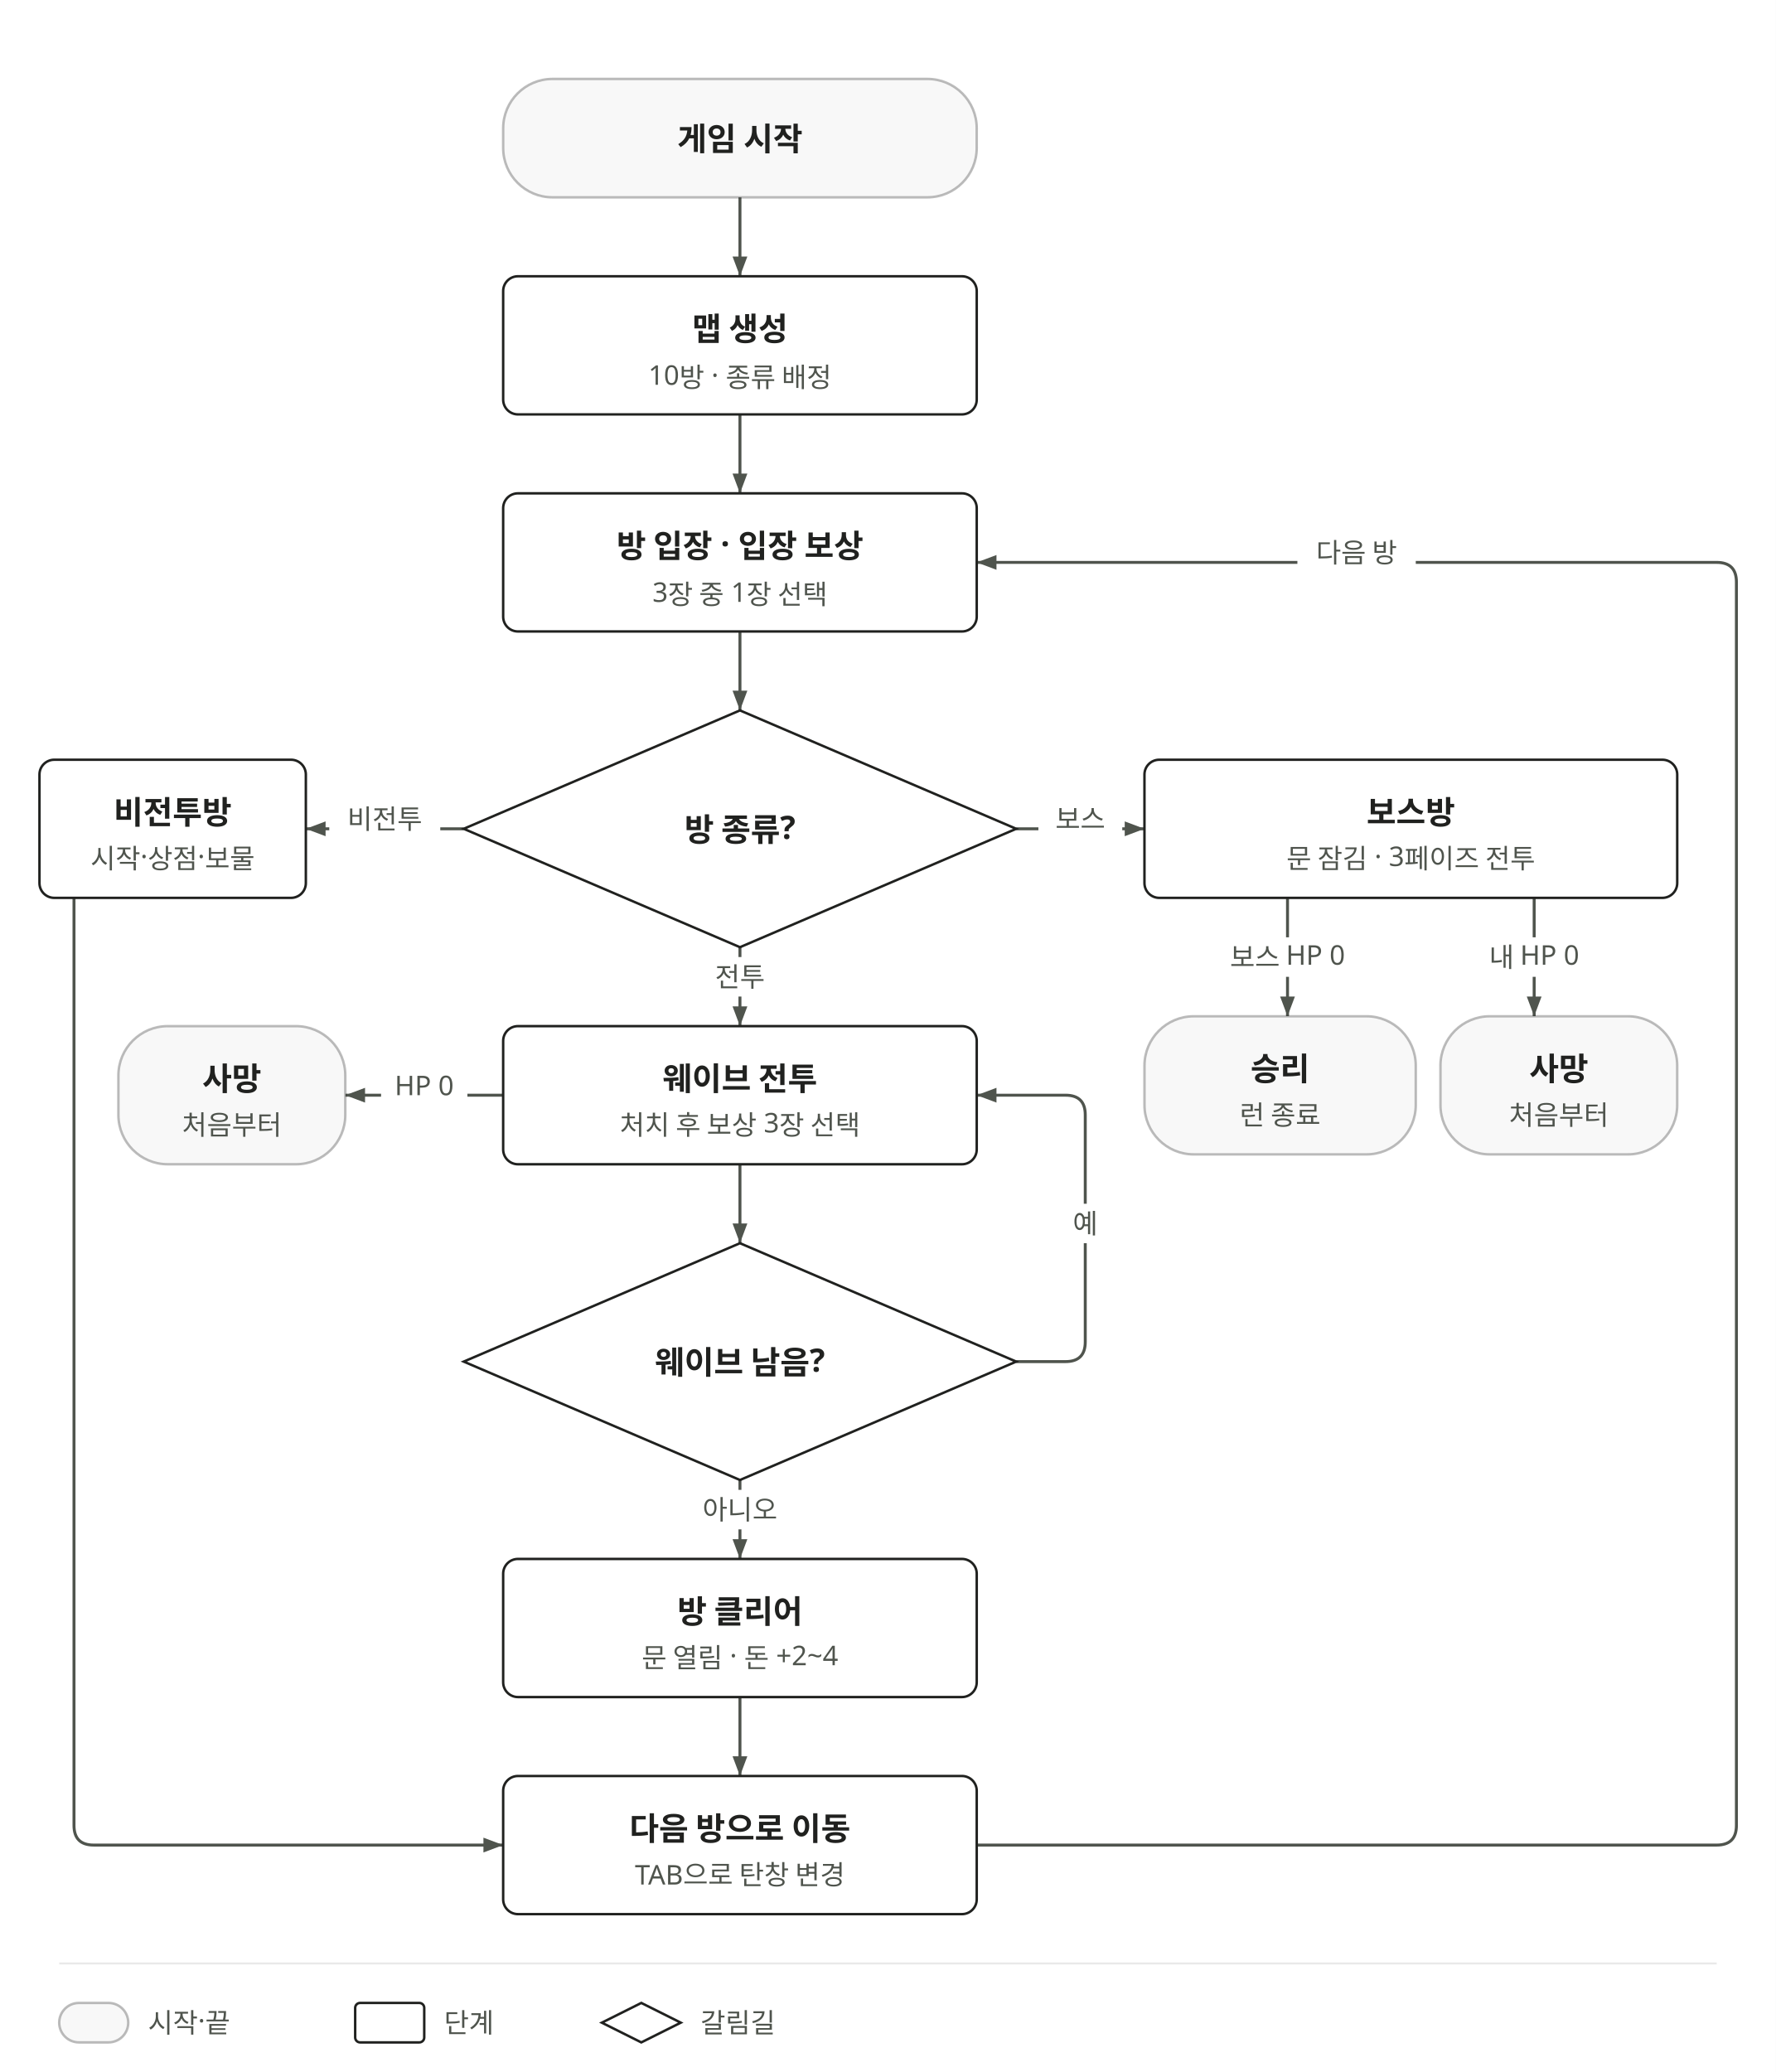
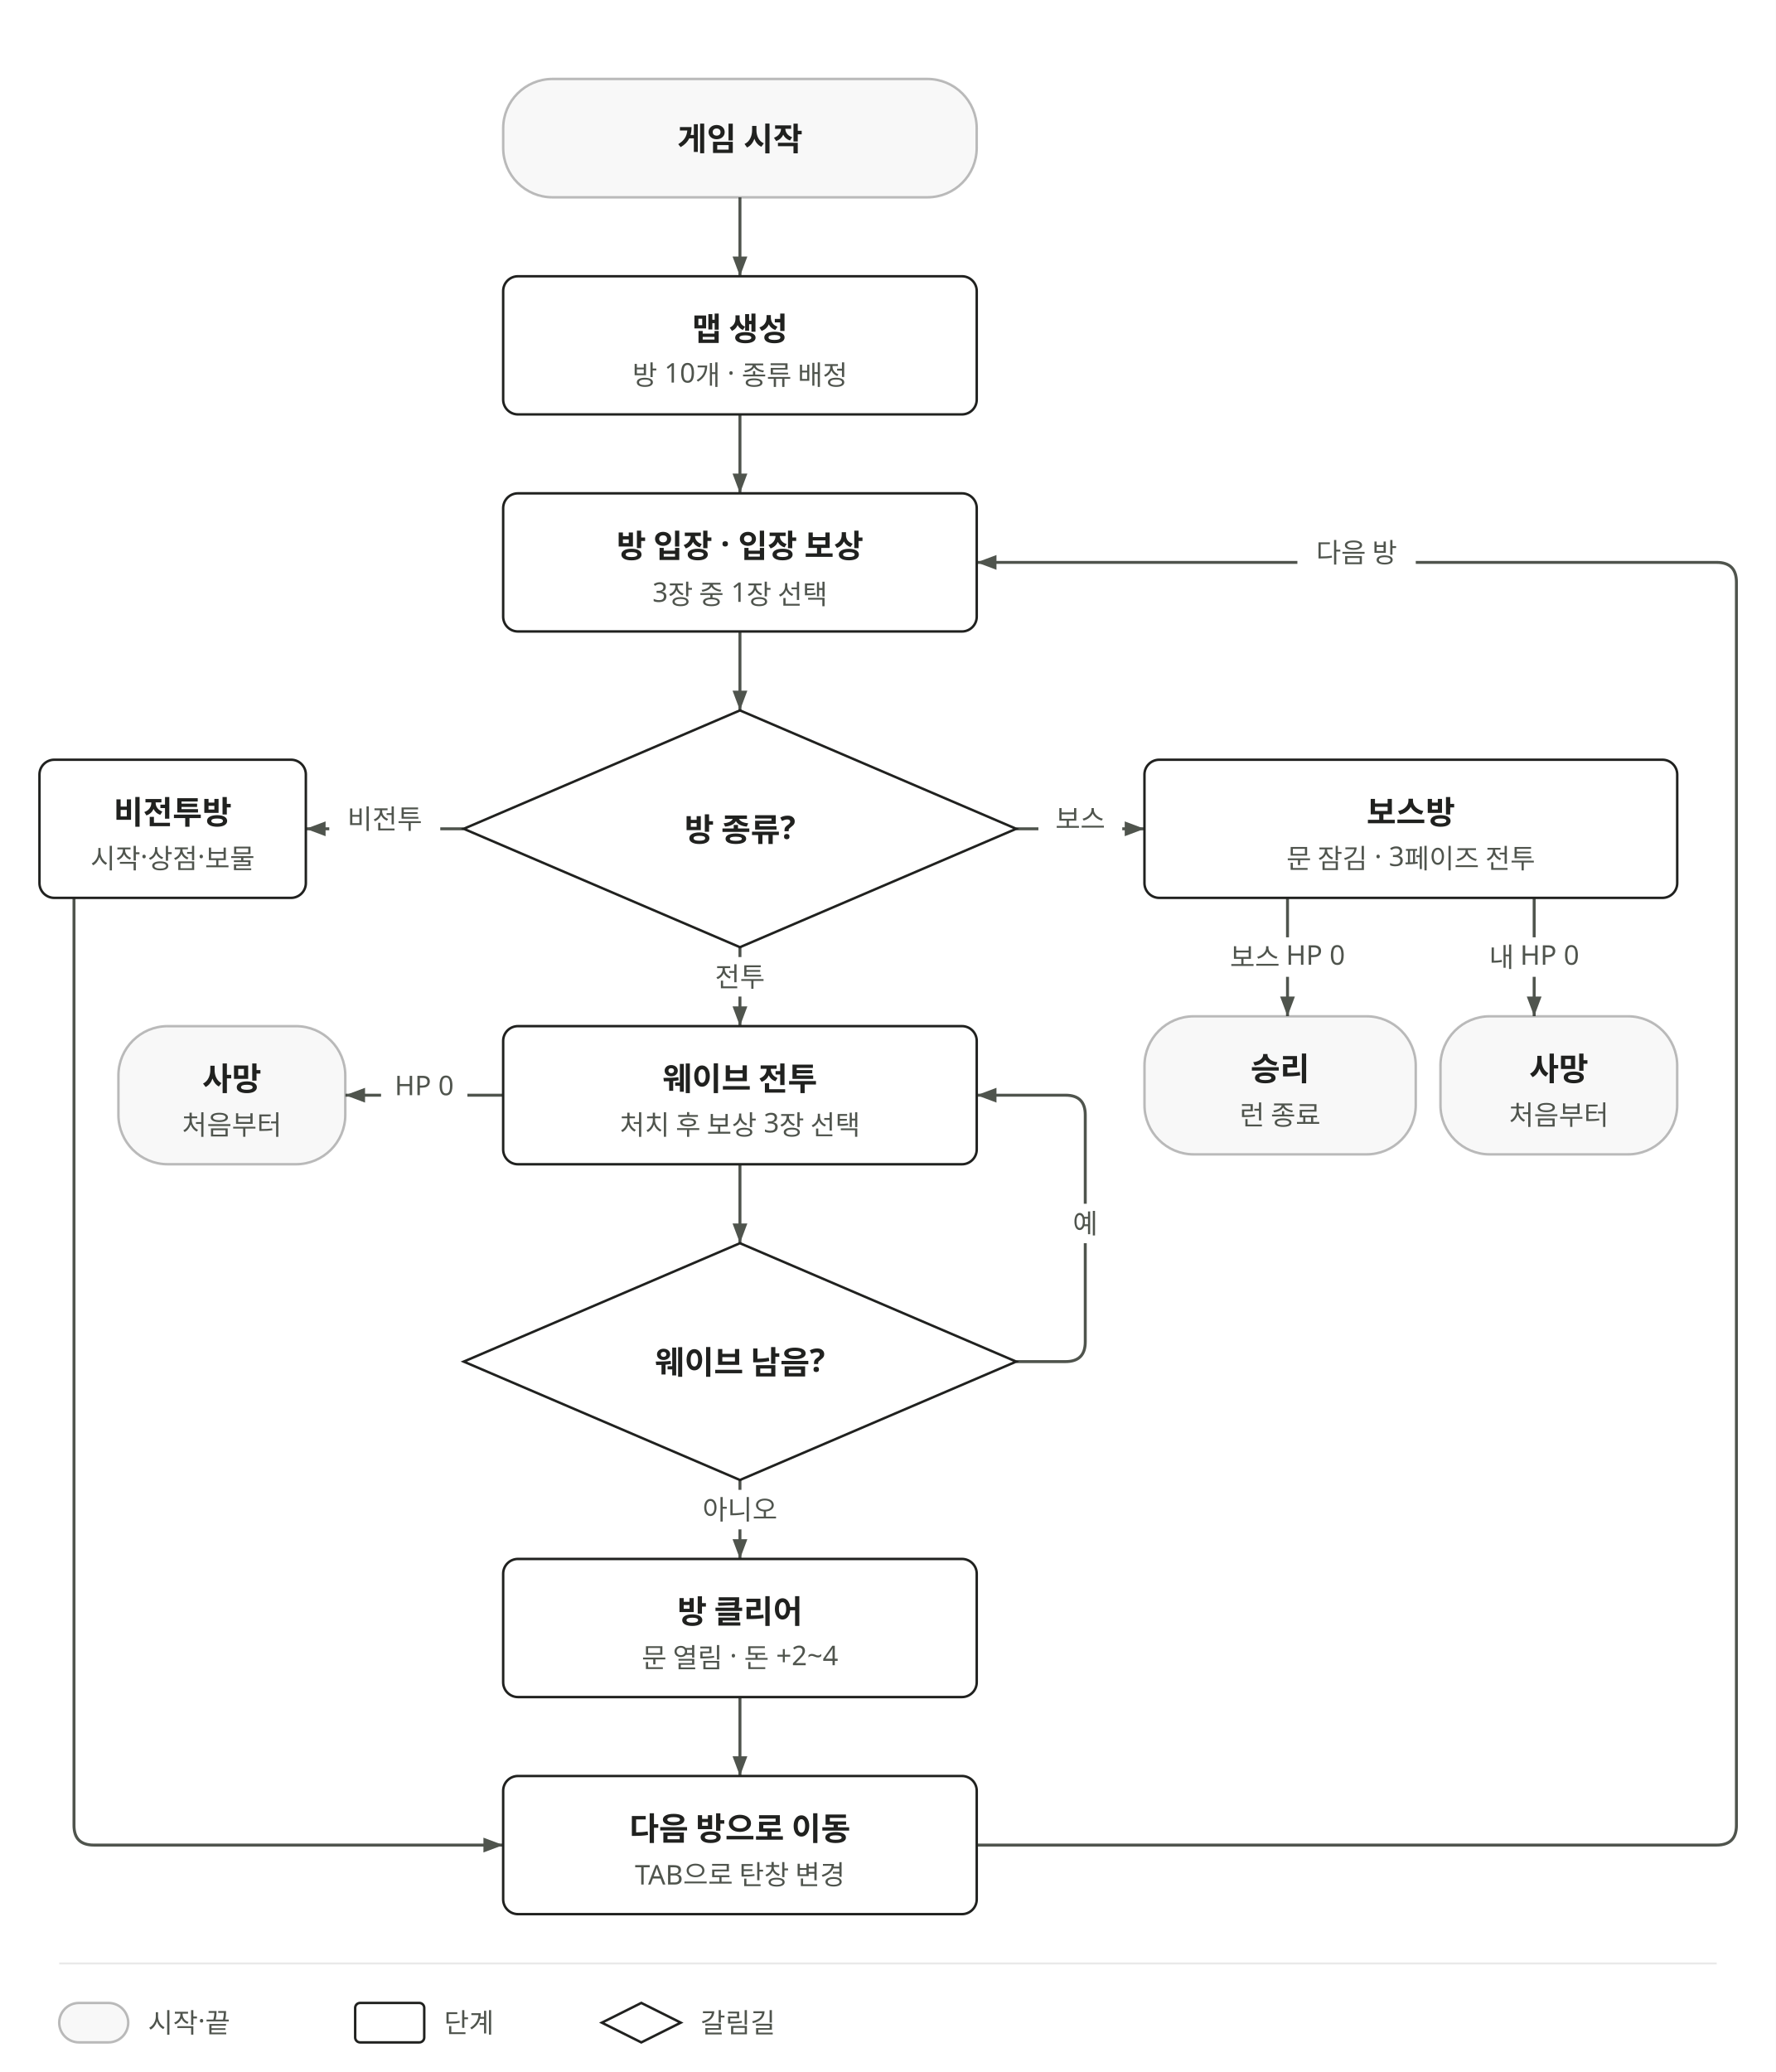
<svg xmlns="http://www.w3.org/2000/svg" viewBox="0 0 720 840">
  <rect width="100%" height="100%" fill="#ffffff" />
  <path d="M300,80 L300,112" fill="none" stroke="#4f544d" stroke-width="1.2" />
  <polygon points="300,112 297,104 303,104" fill="#4f544d" />
  <path d="M300,168 L300,200" fill="none" stroke="#4f544d" stroke-width="1.2" />
  <polygon points="300,200 297,192 303,192" fill="#4f544d" />
  <path d="M300,256 L300,288" fill="none" stroke="#4f544d" stroke-width="1.2" />
  <polygon points="300,288 297,280 303,280" fill="#4f544d" />
  <path d="M188,336 L124,336" fill="none" stroke="#4f544d" stroke-width="1.2" />
  <polygon points="124,336 132,333 132,339" fill="#4f544d" />
  <path d="M412,336 L464,336" fill="none" stroke="#4f544d" stroke-width="1.2" />
  <polygon points="464,336 456,333 456,339" fill="#4f544d" />
  <path d="M300,384 L300,416" fill="none" stroke="#4f544d" stroke-width="1.2" />
  <polygon points="300,416 297,408 303,408" fill="#4f544d" />
  <path d="M204,444 L140,444" fill="none" stroke="#4f544d" stroke-width="1.2" />
  <polygon points="140,444 148,441 148,447" fill="#4f544d" />
  <path d="M300,472 L300,504" fill="none" stroke="#4f544d" stroke-width="1.2" />
  <polygon points="300,504 297,496 303,496" fill="#4f544d" />
  <path d="M412,552 L432,552 Q440,552 440,544 L440,452 Q440,444 432,444 L396,444" fill="none" stroke="#4f544d" stroke-width="1.2" />
  <polygon points="396,444 404,441 404,447" fill="#4f544d" />
  <path d="M300,600 L300,632" fill="none" stroke="#4f544d" stroke-width="1.2" />
  <polygon points="300,632 297,624 303,624" fill="#4f544d" />
  <path d="M300,688 L300,720" fill="none" stroke="#4f544d" stroke-width="1.2" />
  <polygon points="300,720 297,712 303,712" fill="#4f544d" />
  <path d="M30,364 L30,740 Q30,748 38,748 L204,748" fill="none" stroke="#4f544d" stroke-width="1.2" />
  <polygon points="204,748 196,745 196,751" fill="#4f544d" />
  <path d="M396,748 L696,748 Q704,748 704,740 L704,236 Q704,228 696,228 L396,228" fill="none" stroke="#4f544d" stroke-width="1.2" />
  <polygon points="396,228 404,225 404,231" fill="#4f544d" />
  <path d="M522,364 L522,412" fill="none" stroke="#4f544d" stroke-width="1.2" />
  <polygon points="522,412 519,404 525,404" fill="#4f544d" />
  <path d="M622,364 L622,412" fill="none" stroke="#4f544d" stroke-width="1.2" />
  <polygon points="622,412 619,404 625,404" fill="#4f544d" />
  <rect x="133.5" y="324" width="45" height="16" rx="2" fill="#ffffff" />
  <text x="156" y="336" fill="#4f544d" font-size="11" font-weight="500" font-family="'Noto Sans KR', 'Apple SD Gothic Neo', 'Malgun Gothic', sans-serif" text-anchor="middle">비전투</text>
  <rect x="421" y="324" width="34" height="16" rx="2" fill="#ffffff" />
  <text x="438" y="336" fill="#4f544d" font-size="11" font-weight="500" font-family="'Noto Sans KR', 'Apple SD Gothic Neo', 'Malgun Gothic', sans-serif" text-anchor="middle">보스</text>
  <rect x="283" y="388" width="34" height="16" rx="2" fill="#ffffff" />
  <text x="300" y="400" fill="#4f544d" font-size="11" font-weight="500" font-family="'Noto Sans KR', 'Apple SD Gothic Neo', 'Malgun Gothic', sans-serif" text-anchor="middle">전투</text>
  <rect x="154.5" y="432" width="35" height="16" rx="2" fill="#ffffff" />
  <text x="172" y="444" fill="#4f544d" font-size="11" font-weight="500" font-family="'Noto Sans KR', 'Apple SD Gothic Neo', 'Malgun Gothic', sans-serif" text-anchor="middle">HP 0</text>
  <rect x="428.5" y="488" width="23" height="16" rx="2" fill="#ffffff" />
  <text x="440" y="500" fill="#4f544d" font-size="11" font-weight="500" font-family="'Noto Sans KR', 'Apple SD Gothic Neo', 'Malgun Gothic', sans-serif" text-anchor="middle">예</text>
  <rect x="277.5" y="604" width="45" height="16" rx="2" fill="#ffffff" />
  <text x="300" y="616" fill="#4f544d" font-size="11" font-weight="500" font-family="'Noto Sans KR', 'Apple SD Gothic Neo', 'Malgun Gothic', sans-serif" text-anchor="middle">아니오</text>
  <rect x="526" y="216" width="48" height="16" rx="2" fill="#ffffff" />
  <text x="550" y="228" fill="#4f544d" font-size="11" font-weight="500" font-family="'Noto Sans KR', 'Apple SD Gothic Neo', 'Malgun Gothic', sans-serif" text-anchor="middle">다음 방</text>
  <rect x="492" y="380" width="60" height="16" rx="2" fill="#ffffff" />
  <text x="522" y="392" fill="#4f544d" font-size="11" font-weight="500" font-family="'Noto Sans KR', 'Apple SD Gothic Neo', 'Malgun Gothic', sans-serif" text-anchor="middle">보스 HP 0</text>
  <rect x="597.5" y="380" width="49" height="16" rx="2" fill="#ffffff" />
  <text x="622" y="392" fill="#4f544d" font-size="11" font-weight="500" font-family="'Noto Sans KR', 'Apple SD Gothic Neo', 'Malgun Gothic', sans-serif" text-anchor="middle">내 HP 0</text>
  <rect x="204" y="32" width="192" height="48" rx="20" fill="#ffffff" />
  <rect x="204" y="32" width="192" height="48" rx="20" fill="rgba(32,33,31,.03)" stroke="rgba(32,33,31,.30)" stroke-width="1" />
  <text x="300" y="61" fill="#20211f" font-size="13" font-weight="800" font-family="'Noto Sans KR', 'Apple SD Gothic Neo', 'Malgun Gothic', sans-serif" text-anchor="middle">게임 시작</text>
  <rect x="204" y="112" width="192" height="56" rx="6" fill="#ffffff" />
  <rect x="204" y="112" width="192" height="56" rx="6" fill="#ffffff" stroke="#20211f" stroke-width="1" />
  <text x="300" y="138" fill="#20211f" font-size="13" font-weight="800" font-family="'Noto Sans KR', 'Apple SD Gothic Neo', 'Malgun Gothic', sans-serif" text-anchor="middle">맵 생성</text>
-   <text x="300" y="156" fill="#4f544d" font-size="11" font-weight="500" font-family="'Noto Sans KR', 'Apple SD Gothic Neo', 'Malgun Gothic', sans-serif" text-anchor="middle">10방 · 종류 배정</text>
+   <text x="300" y="156" fill="#4f544d" font-size="11" font-weight="500" font-family="'Noto Sans KR', 'Apple SD Gothic Neo', 'Malgun Gothic', sans-serif" text-anchor="middle">방 10개 · 종류 배정</text>
  <rect x="204" y="200" width="192" height="56" rx="6" fill="#ffffff" />
  <rect x="204" y="200" width="192" height="56" rx="6" fill="#ffffff" stroke="#20211f" stroke-width="1" />
  <text x="300" y="226" fill="#20211f" font-size="13" font-weight="800" font-family="'Noto Sans KR', 'Apple SD Gothic Neo', 'Malgun Gothic', sans-serif" text-anchor="middle">방 입장 · 입장 보상</text>
  <text x="300" y="244" fill="#4f544d" font-size="11" font-weight="500" font-family="'Noto Sans KR', 'Apple SD Gothic Neo', 'Malgun Gothic', sans-serif" text-anchor="middle">3장 중 1장 선택</text>
  <polygon points="300,288 412,336 300,384 188,336" fill="#ffffff" stroke="#20211f" stroke-width="1" />
  <text x="300" y="341" fill="#20211f" font-size="13" font-weight="800" font-family="'Noto Sans KR', 'Apple SD Gothic Neo', 'Malgun Gothic', sans-serif" text-anchor="middle">방 종류?</text>
  <rect x="16" y="308" width="108" height="56" rx="6" fill="#ffffff" />
  <rect x="16" y="308" width="108" height="56" rx="6" fill="#ffffff" stroke="#20211f" stroke-width="1" />
  <text x="70" y="334" fill="#20211f" font-size="13" font-weight="800" font-family="'Noto Sans KR', 'Apple SD Gothic Neo', 'Malgun Gothic', sans-serif" text-anchor="middle">비전투방</text>
  <text x="70" y="352" fill="#4f544d" font-size="11" font-weight="500" font-family="'Noto Sans KR', 'Apple SD Gothic Neo', 'Malgun Gothic', sans-serif" text-anchor="middle">시작·상점·보물</text>
  <rect x="464" y="308" width="216" height="56" rx="6" fill="#ffffff" />
  <rect x="464" y="308" width="216" height="56" rx="6" fill="#ffffff" stroke="#20211f" stroke-width="1" />
  <text x="572" y="334" fill="#20211f" font-size="13" font-weight="800" font-family="'Noto Sans KR', 'Apple SD Gothic Neo', 'Malgun Gothic', sans-serif" text-anchor="middle">보스방</text>
  <text x="572" y="352" fill="#4f544d" font-size="11" font-weight="500" font-family="'Noto Sans KR', 'Apple SD Gothic Neo', 'Malgun Gothic', sans-serif" text-anchor="middle">문 잠김 · 3페이즈 전투</text>
  <rect x="464" y="412" width="110" height="56" rx="20" fill="#ffffff" />
  <rect x="464" y="412" width="110" height="56" rx="20" fill="rgba(32,33,31,.03)" stroke="rgba(32,33,31,.30)" stroke-width="1" />
  <text x="519" y="438" fill="#20211f" font-size="13" font-weight="800" font-family="'Noto Sans KR', 'Apple SD Gothic Neo', 'Malgun Gothic', sans-serif" text-anchor="middle">승리</text>
  <text x="519" y="456" fill="#4f544d" font-size="11" font-weight="500" font-family="'Noto Sans KR', 'Apple SD Gothic Neo', 'Malgun Gothic', sans-serif" text-anchor="middle">런 종료</text>
  <rect x="584" y="412" width="96" height="56" rx="20" fill="#ffffff" />
  <rect x="584" y="412" width="96" height="56" rx="20" fill="rgba(32,33,31,.03)" stroke="rgba(32,33,31,.30)" stroke-width="1" />
  <text x="632" y="438" fill="#20211f" font-size="13" font-weight="800" font-family="'Noto Sans KR', 'Apple SD Gothic Neo', 'Malgun Gothic', sans-serif" text-anchor="middle">사망</text>
  <text x="632" y="456" fill="#4f544d" font-size="11" font-weight="500" font-family="'Noto Sans KR', 'Apple SD Gothic Neo', 'Malgun Gothic', sans-serif" text-anchor="middle">처음부터</text>
  <rect x="204" y="416" width="192" height="56" rx="6" fill="#ffffff" />
  <rect x="204" y="416" width="192" height="56" rx="6" fill="#ffffff" stroke="#20211f" stroke-width="1" />
  <text x="300" y="442" fill="#20211f" font-size="13" font-weight="800" font-family="'Noto Sans KR', 'Apple SD Gothic Neo', 'Malgun Gothic', sans-serif" text-anchor="middle">웨이브 전투</text>
  <text x="300" y="460" fill="#4f544d" font-size="11" font-weight="500" font-family="'Noto Sans KR', 'Apple SD Gothic Neo', 'Malgun Gothic', sans-serif" text-anchor="middle">처치 후 보상 3장 선택</text>
  <rect x="48" y="416" width="92" height="56" rx="20" fill="#ffffff" />
  <rect x="48" y="416" width="92" height="56" rx="20" fill="rgba(32,33,31,.03)" stroke="rgba(32,33,31,.30)" stroke-width="1" />
  <text x="94" y="442" fill="#20211f" font-size="13" font-weight="800" font-family="'Noto Sans KR', 'Apple SD Gothic Neo', 'Malgun Gothic', sans-serif" text-anchor="middle">사망</text>
  <text x="94" y="460" fill="#4f544d" font-size="11" font-weight="500" font-family="'Noto Sans KR', 'Apple SD Gothic Neo', 'Malgun Gothic', sans-serif" text-anchor="middle">처음부터</text>
  <polygon points="300,504 412,552 300,600 188,552" fill="#ffffff" stroke="#20211f" stroke-width="1" />
  <text x="300" y="557" fill="#20211f" font-size="13" font-weight="800" font-family="'Noto Sans KR', 'Apple SD Gothic Neo', 'Malgun Gothic', sans-serif" text-anchor="middle">웨이브 남음?</text>
  <rect x="204" y="632" width="192" height="56" rx="6" fill="#ffffff" />
  <rect x="204" y="632" width="192" height="56" rx="6" fill="#ffffff" stroke="#20211f" stroke-width="1" />
  <text x="300" y="658" fill="#20211f" font-size="13" font-weight="800" font-family="'Noto Sans KR', 'Apple SD Gothic Neo', 'Malgun Gothic', sans-serif" text-anchor="middle">방 클리어</text>
  <text x="300" y="676" fill="#4f544d" font-size="11" font-weight="500" font-family="'Noto Sans KR', 'Apple SD Gothic Neo', 'Malgun Gothic', sans-serif" text-anchor="middle">문 열림 · 돈 +2~4</text>
  <rect x="204" y="720" width="192" height="56" rx="6" fill="#ffffff" />
  <rect x="204" y="720" width="192" height="56" rx="6" fill="#ffffff" stroke="#20211f" stroke-width="1" />
  <text x="300" y="746" fill="#20211f" font-size="13" font-weight="800" font-family="'Noto Sans KR', 'Apple SD Gothic Neo', 'Malgun Gothic', sans-serif" text-anchor="middle">다음 방으로 이동</text>
  <text x="300" y="764" fill="#4f544d" font-size="11" font-weight="500" font-family="'Noto Sans KR', 'Apple SD Gothic Neo', 'Malgun Gothic', sans-serif" text-anchor="middle">TAB으로 탄창 변경</text>
  <line x1="24" y1="796" x2="696" y2="796" stroke="rgba(32,33,31,.10)" stroke-width="0.8" />
  <rect x="24" y="812" width="28" height="16" rx="8" fill="rgba(32,33,31,.03)" stroke="rgba(32,33,31,.30)" stroke-width="1" />
  <text x="60" y="824" fill="#4f544d" font-size="11" font-weight="500" font-family="'Noto Sans KR', 'Apple SD Gothic Neo', 'Malgun Gothic', sans-serif" text-anchor="start">시작·끝</text>
  <rect x="144" y="812" width="28" height="16" rx="2" fill="#ffffff" stroke="#20211f" stroke-width="1" />
  <text x="180" y="824" fill="#4f544d" font-size="11" font-weight="500" font-family="'Noto Sans KR', 'Apple SD Gothic Neo', 'Malgun Gothic', sans-serif" text-anchor="start">단계</text>
  <polygon points="244,820 260,812 276,820 260,828" fill="#ffffff" stroke="#20211f" stroke-width="1" />
  <text x="284" y="824" fill="#4f544d" font-size="11" font-weight="500" font-family="'Noto Sans KR', 'Apple SD Gothic Neo', 'Malgun Gothic', sans-serif" text-anchor="start">갈림길</text>
</svg>
